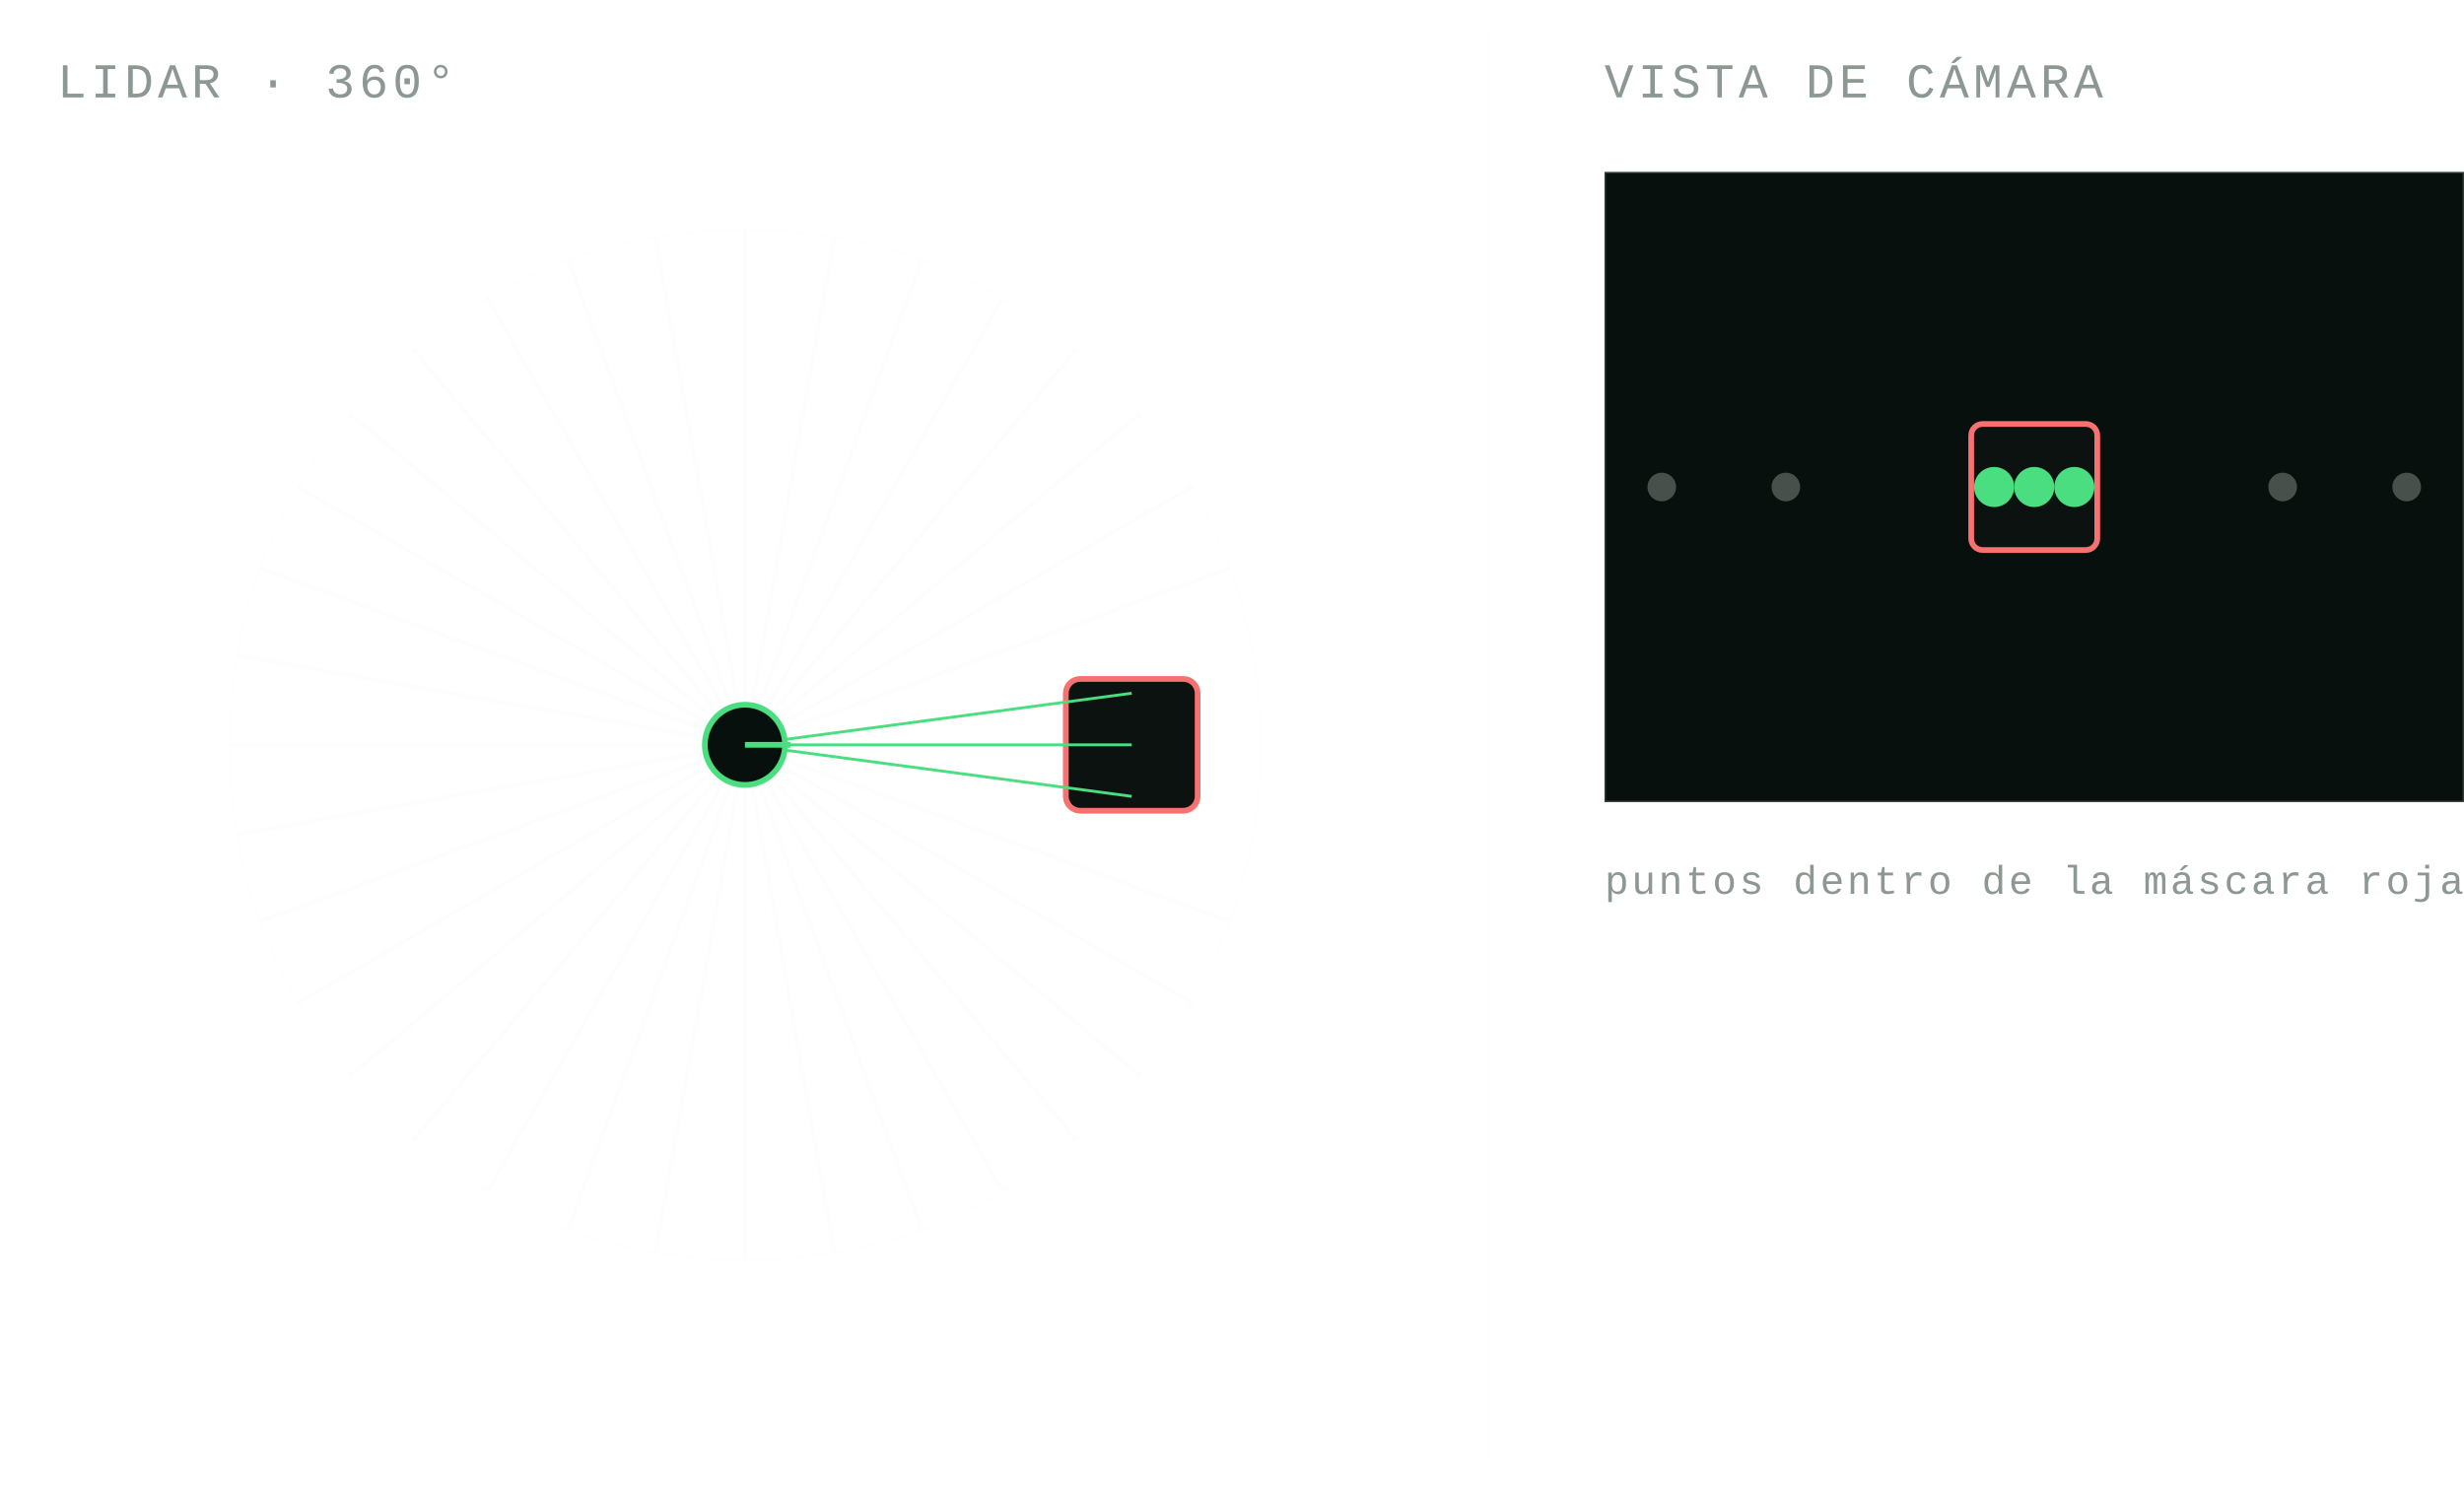
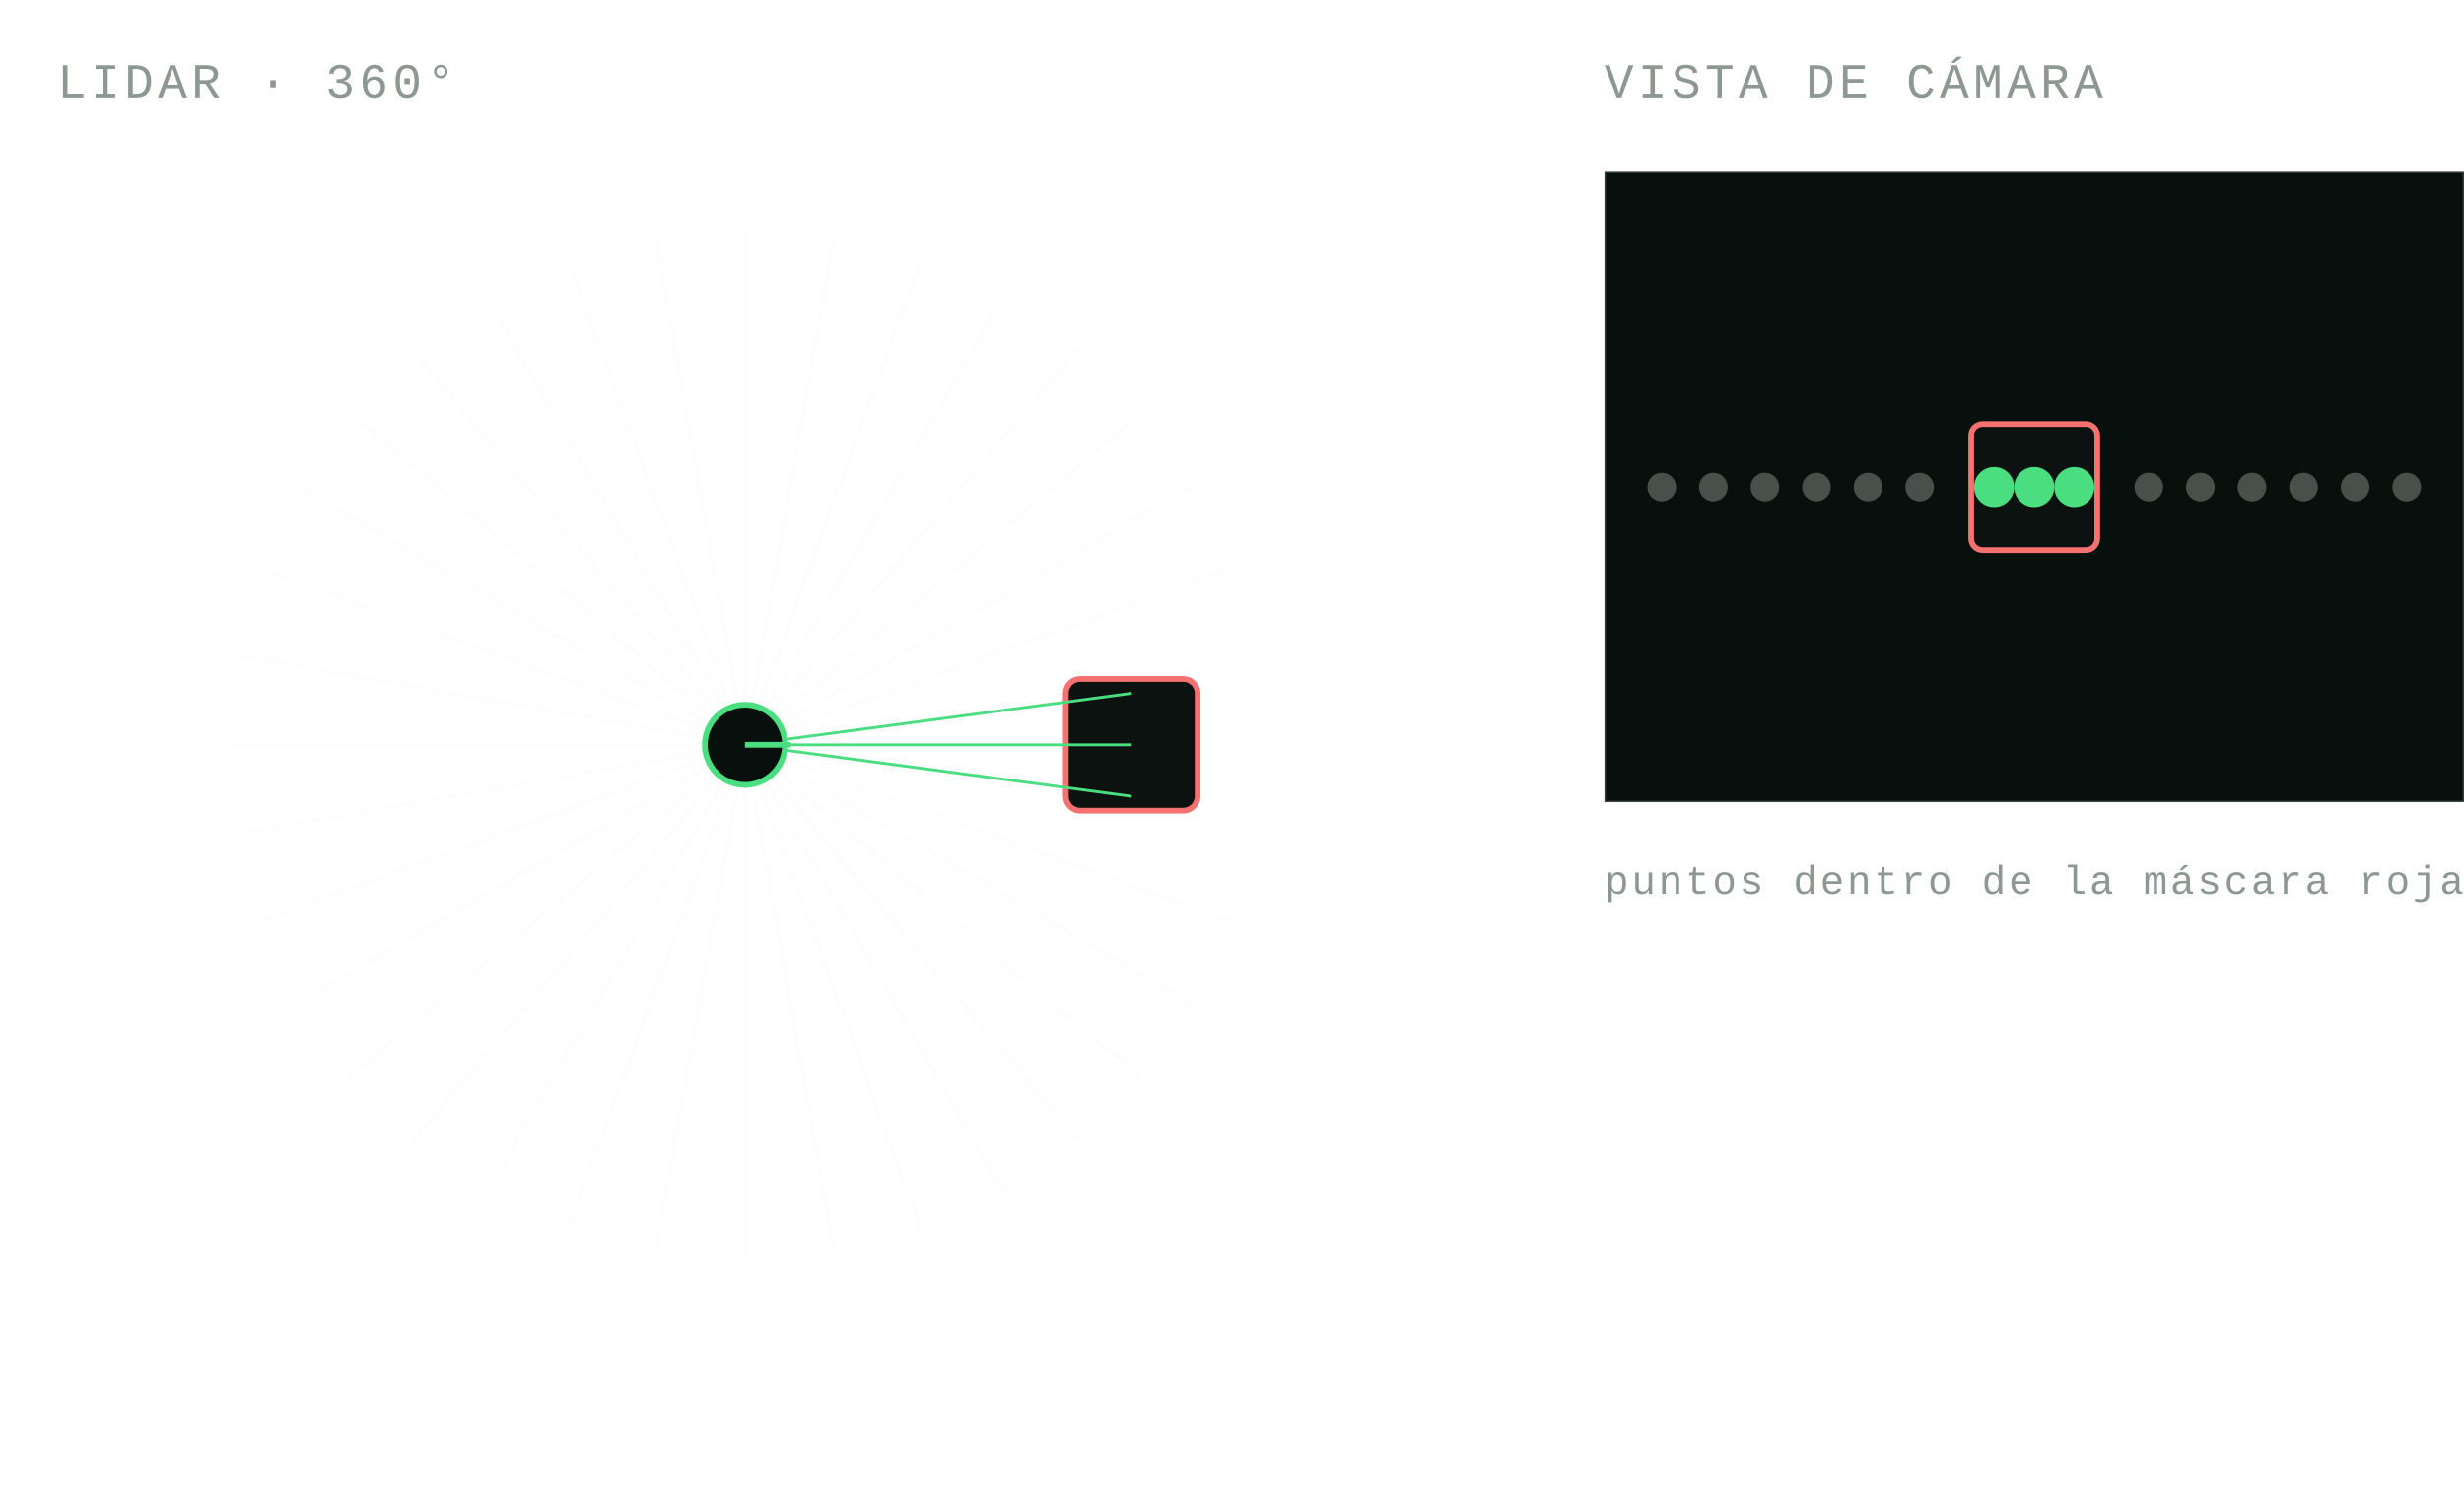
<svg xmlns="http://www.w3.org/2000/svg" viewBox="0 0 860 520" role="img" aria-labelledby="title desc">
  <line x1="520" y1="10" x2="520" y2="510" stroke="#f2f6f1" stroke-opacity=".1" />
  <g transform="translate(20,20)">
    <text x="0" y="14" fill="#8d9892" font-family="'JetBrains Mono', 'Courier New', monospace" font-size="17" letter-spacing="1.5">LIDAR · 360°</text>
    <circle cx="240" cy="240" r="180" fill="none" stroke="#f2f6f1" stroke-opacity=".08" />
    <g stroke="#f2f6f1" stroke-opacity=".18" stroke-width="1.5">
      <line x1="240" y1="240" x2="409.1" y2="301.6" />
      <line x1="240" y1="240" x2="395.9" y2="330" />
      <line x1="240" y1="240" x2="377.9" y2="355.7" />
      <line x1="240" y1="240" x2="355.7" y2="377.9" />
      <line x1="240" y1="240" x2="330" y2="395.9" />
      <line x1="240" y1="240" x2="301.6" y2="409.1" />
      <line x1="240" y1="240" x2="271.2" y2="417.3" />
      <line x1="240" y1="240" x2="240" y2="420" />
      <line x1="240" y1="240" x2="208.8" y2="417.3" />
      <line x1="240" y1="240" x2="178.4" y2="409.1" />
      <line x1="240" y1="240" x2="150" y2="395.9" />
      <line x1="240" y1="240" x2="124.3" y2="377.9" />
      <line x1="240" y1="240" x2="102.1" y2="355.7" />
      <line x1="240" y1="240" x2="84.1" y2="330" />
      <line x1="240" y1="240" x2="70.9" y2="301.6" />
      <line x1="240" y1="240" x2="62.7" y2="271.2" />
      <line x1="240" y1="240" x2="60" y2="240" />
      <line x1="240" y1="240" x2="62.7" y2="208.8" />
      <line x1="240" y1="240" x2="70.9" y2="178.4" />
      <line x1="240" y1="240" x2="84.1" y2="150" />
      <line x1="240" y1="240" x2="102.1" y2="124.3" />
      <line x1="240" y1="240" x2="124.3" y2="102.1" />
      <line x1="240" y1="240" x2="150" y2="84.1" />
      <line x1="240" y1="240" x2="178.4" y2="70.9" />
      <line x1="240" y1="240" x2="208.8" y2="62.7" />
      <line x1="240" y1="240" x2="240" y2="60" />
      <line x1="240" y1="240" x2="271.2" y2="62.7" />
      <line x1="240" y1="240" x2="301.6" y2="70.9" />
      <line x1="240" y1="240" x2="330" y2="84.1" />
      <line x1="240" y1="240" x2="355.7" y2="102.1" />
      <line x1="240" y1="240" x2="377.9" y2="124.3" />
      <line x1="240" y1="240" x2="395.9" y2="150" />
      <line x1="240" y1="240" x2="409.1" y2="178.4" />
    </g>
    <rect x="352" y="217" width="46" height="46" rx="5" fill="#0b120f" stroke="#f87171" stroke-width="2">
      <animate attributeName="stroke-width" dur="1.1s" repeatCount="indefinite" values="2;3.5;2" />
    </rect>
    <g stroke="#4ade80">
      <line x1="240" y1="240" x2="375" y2="222">
        <animate attributeName="opacity" dur="1.1s" repeatCount="indefinite" values="0.5;1;0.5" />
        <animate attributeName="stroke-width" dur="1.1s" repeatCount="indefinite" values="2;3.5;2" />
      </line>
      <line x1="240" y1="240" x2="375" y2="240">
        <animate attributeName="opacity" dur="1.1s" repeatCount="indefinite" values="0.5;1;0.5" begin="0.15s" />
        <animate attributeName="stroke-width" dur="1.1s" repeatCount="indefinite" values="2;3.5;2" begin="0.15s" />
      </line>
      <line x1="240" y1="240" x2="375" y2="258">
        <animate attributeName="opacity" dur="1.1s" repeatCount="indefinite" values="0.5;1;0.5" begin="0.3s" />
        <animate attributeName="stroke-width" dur="1.1s" repeatCount="indefinite" values="2;3.5;2" begin="0.3s" />
      </line>
    </g>
    <circle cx="240" cy="240" r="14" fill="#07100c" stroke="#4ade80" stroke-width="2" />
    <line x1="240" y1="240" x2="256" y2="240" stroke="#4ade80" stroke-width="2" />
  </g>
  <g transform="translate(560,20)">
    <text x="0" y="14" fill="#8d9892" font-family="'JetBrains Mono', 'Courier New', monospace" font-size="17" letter-spacing="1.5">VISTA DE CÁMARA</text>
    <rect x="0" y="40" width="300" height="220" fill="#07100c" stroke="#f2f6f1" stroke-opacity=".2" />
    <rect x="128" y="128" width="44" height="44" rx="4" fill="#0b120f" stroke="#f87171" stroke-width="2">
      <animate attributeName="stroke-width" dur="1.1s" repeatCount="indefinite" values="2;3.5;2" />
    </rect>
    <g fill="#f2f6f1" opacity=".28">
      <circle cx="20" cy="150" r="5" />
-       <circle cx="63.3" cy="150" r="5" />
-       <circle cx="236.7" cy="150" r="5" />
+       <circle cx="38" cy="150" r="5" />
+       <circle cx="56" cy="150" r="5" />
+       <circle cx="74" cy="150" r="5" />
+       <circle cx="92" cy="150" r="5" />
+       <circle cx="110" cy="150" r="5" />
+       <circle cx="190" cy="150" r="5" />
+       <circle cx="208" cy="150" r="5" />
+       <circle cx="226" cy="150" r="5" />
+       <circle cx="244" cy="150" r="5" />
+       <circle cx="262" cy="150" r="5" />
      <circle cx="280" cy="150" r="5" />
    </g>
    <g fill="#4ade80">
      <circle cx="136" cy="150" r="7">
        <animate attributeName="opacity" dur="1.1s" repeatCount="indefinite" values="0.5;1;0.5" />
        <animate attributeName="r" dur="1.1s" repeatCount="indefinite" values="6;8.5;6" />
      </circle>
      <circle cx="150" cy="150" r="7">
        <animate attributeName="opacity" dur="1.1s" repeatCount="indefinite" values="0.5;1;0.5" begin="0.15s" />
        <animate attributeName="r" dur="1.1s" repeatCount="indefinite" values="6;8.5;6" begin="0.15s" />
      </circle>
      <circle cx="164" cy="150" r="7">
        <animate attributeName="opacity" dur="1.1s" repeatCount="indefinite" values="0.5;1;0.5" begin="0.3s" />
        <animate attributeName="r" dur="1.1s" repeatCount="indefinite" values="6;8.5;6" begin="0.3s" />
      </circle>
    </g>
    <text x="150" y="292" fill="#8d9892" font-family="'JetBrains Mono', 'Courier New', monospace" font-size="14" letter-spacing="1" text-anchor="middle">puntos dentro de la máscara roja</text>
  </g>
</svg>
